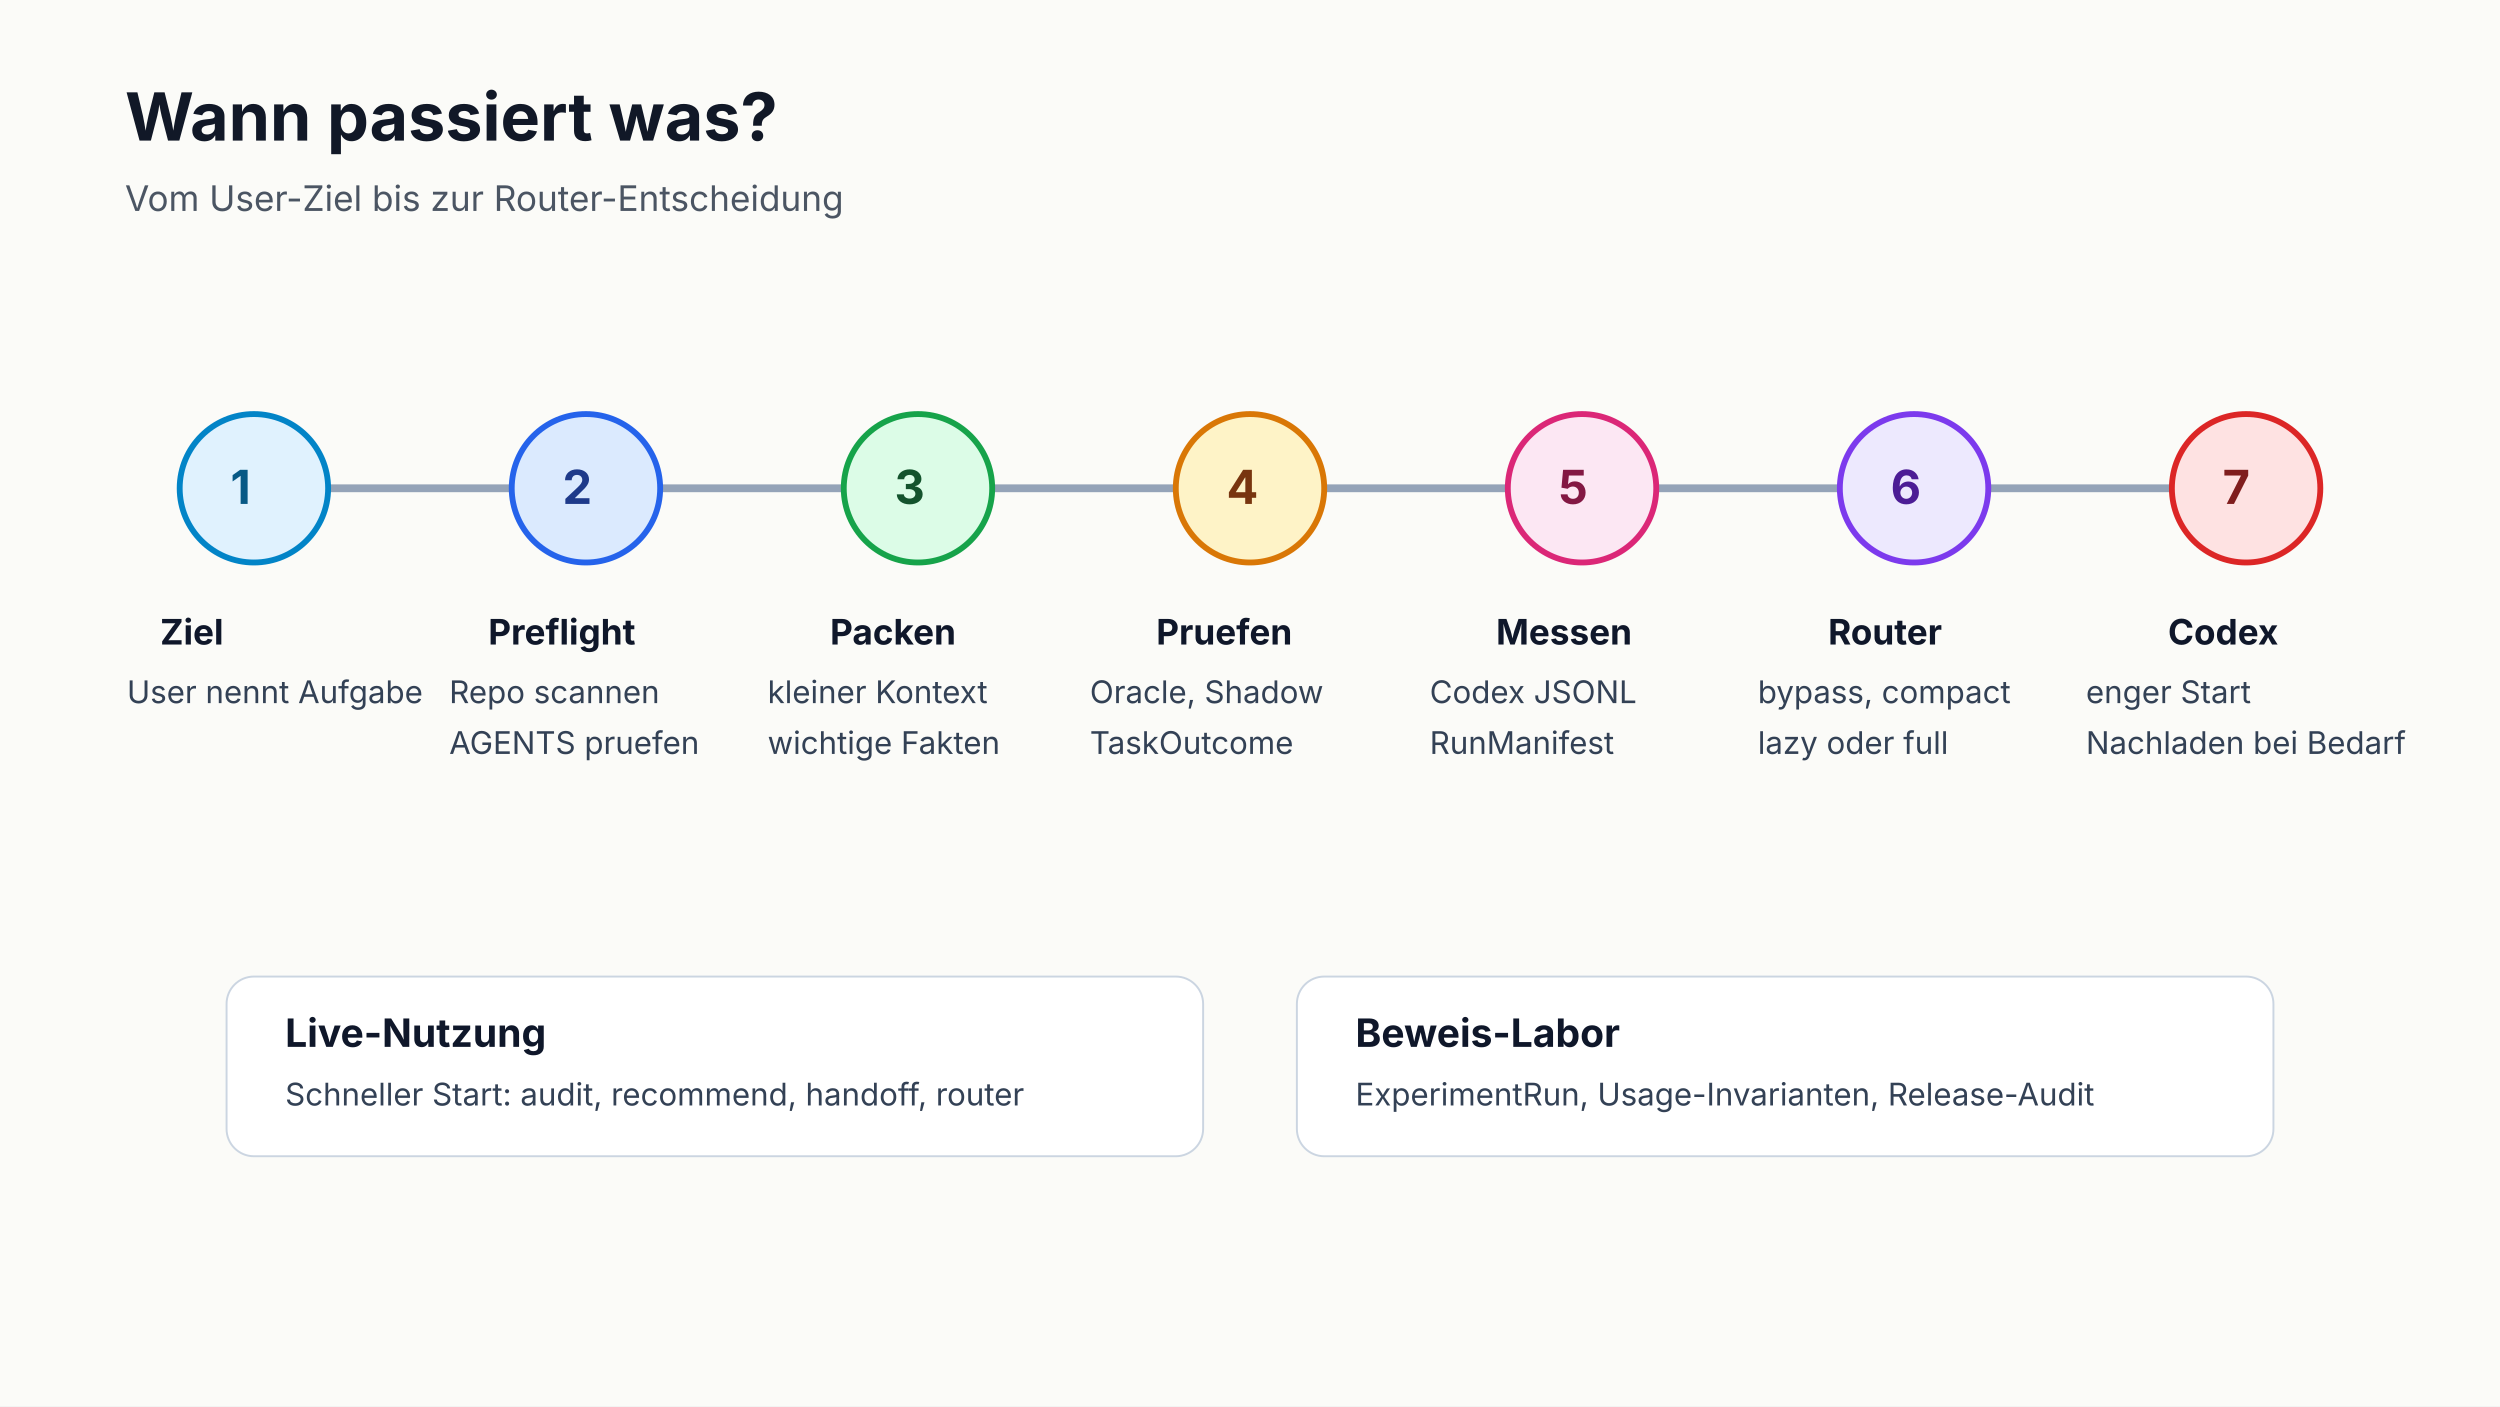
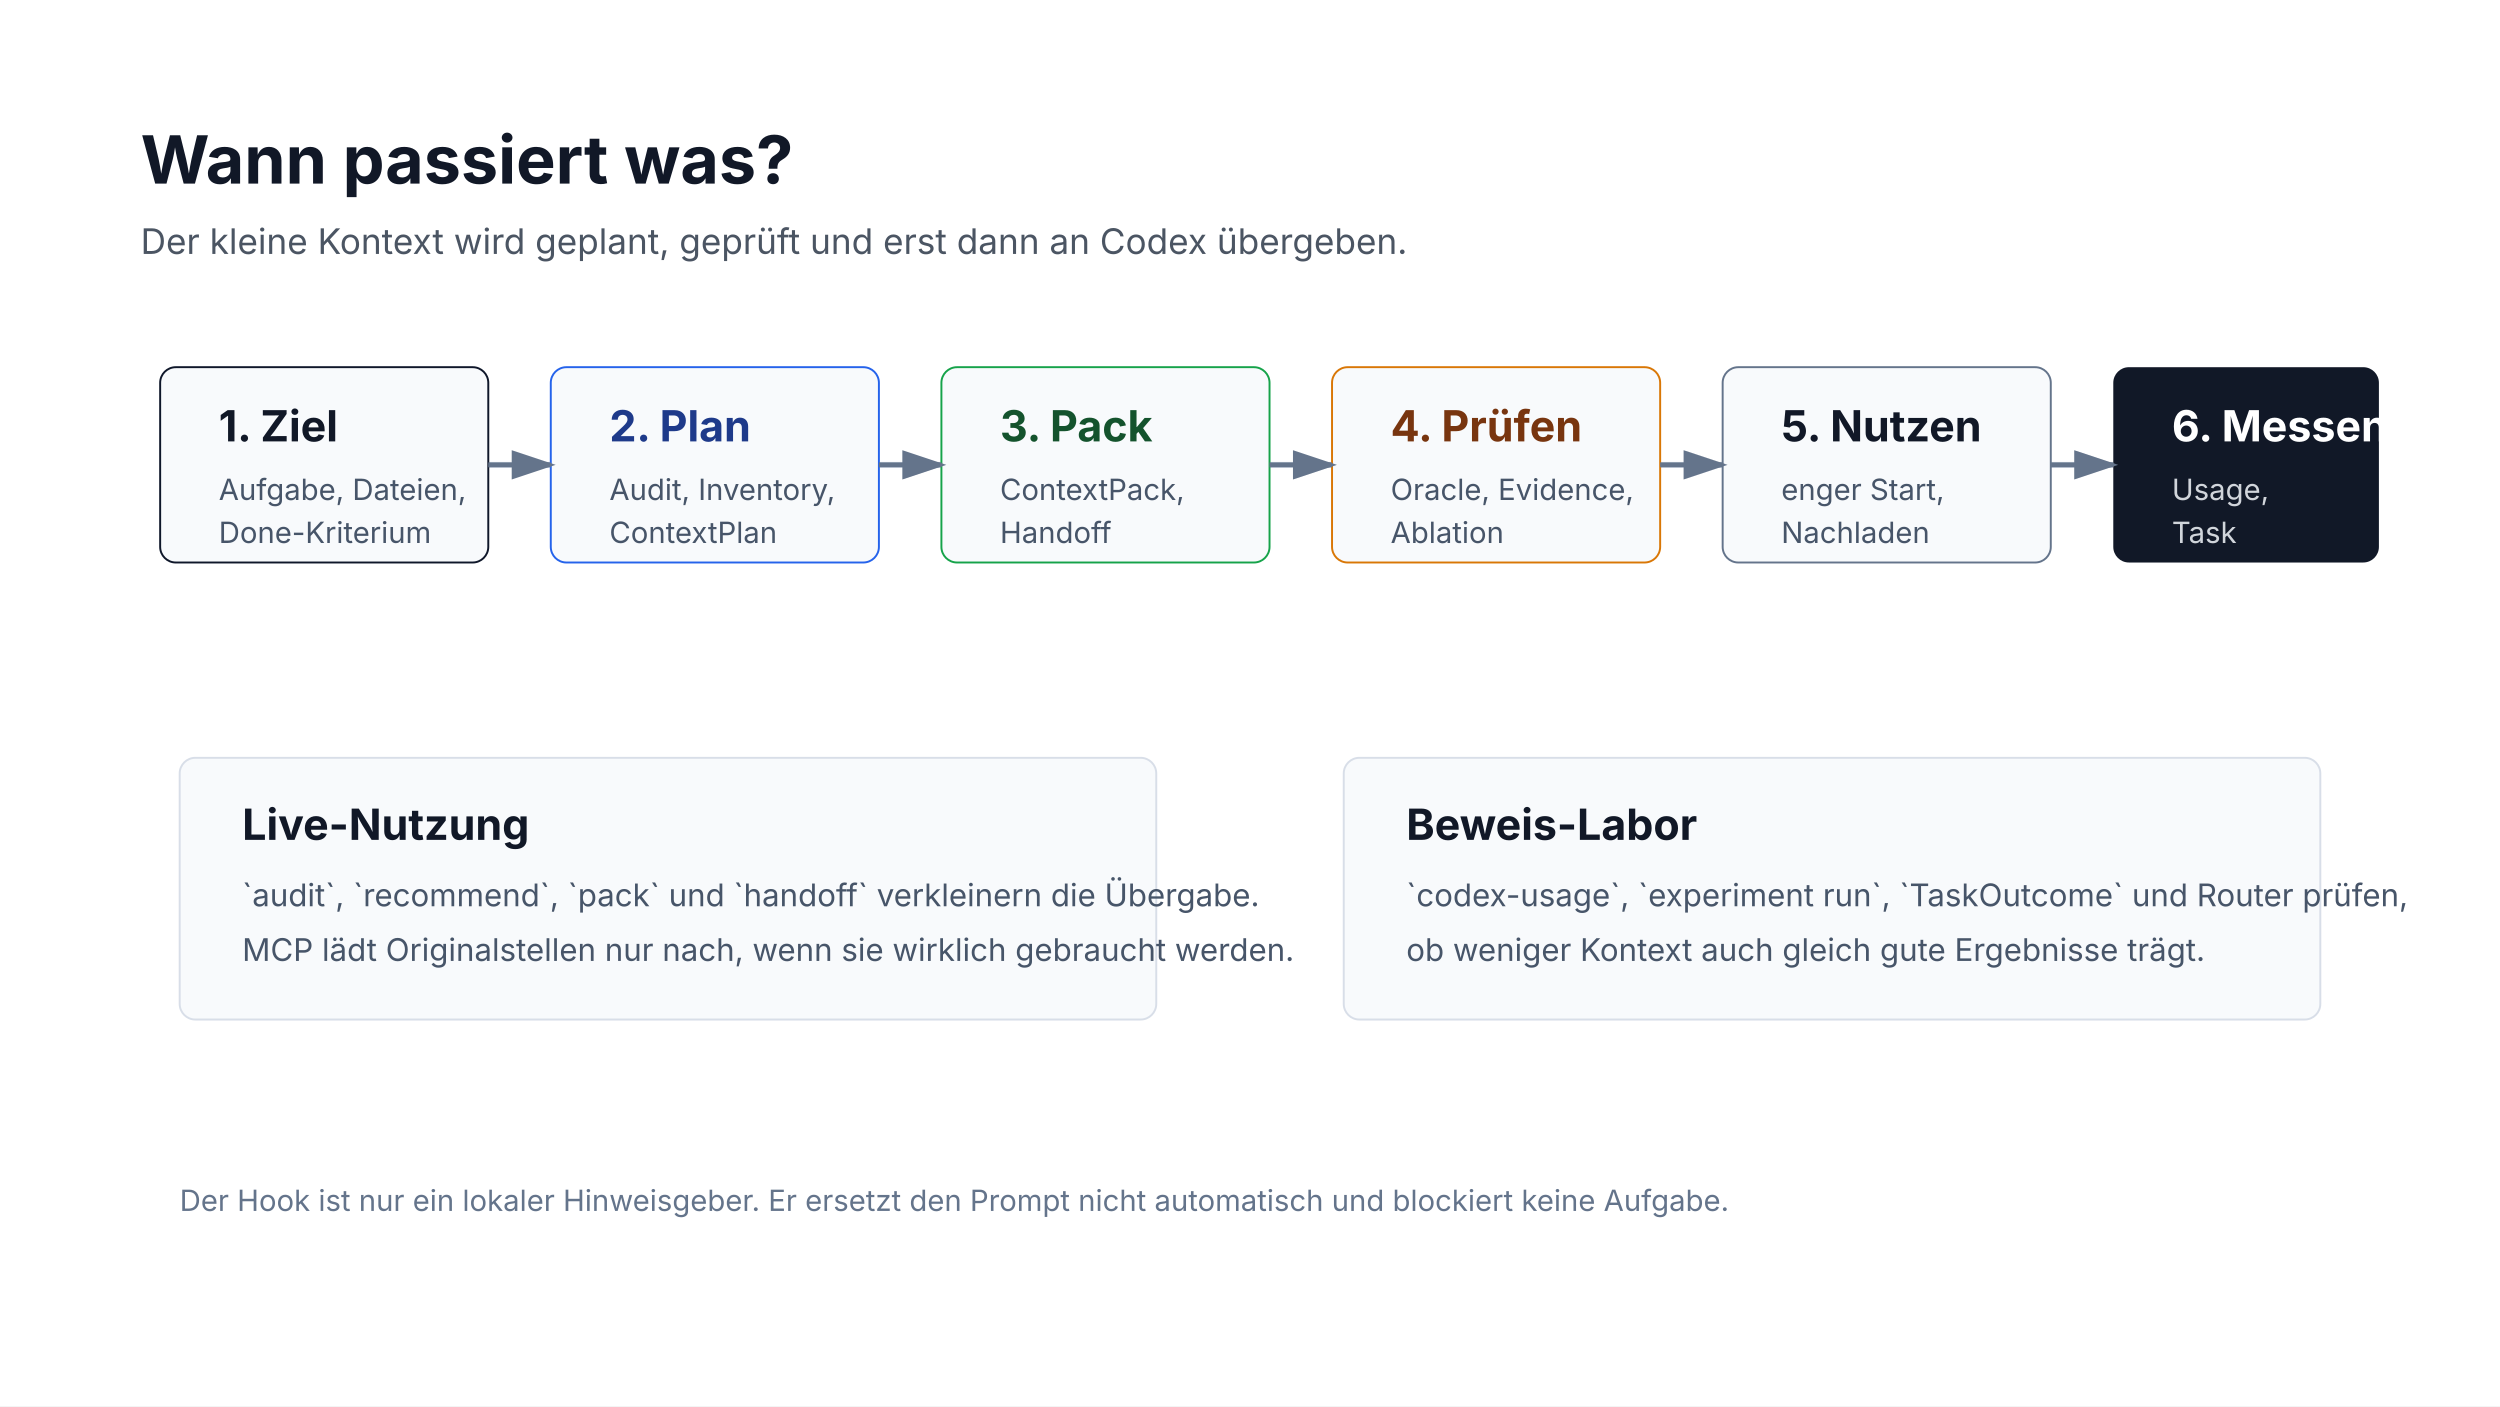
<svg xmlns="http://www.w3.org/2000/svg" width="1280" height="720" viewBox="0 0 1280 720" role="img" aria-labelledby="title desc">
-   <rect width="1280" height="720" fill="#fbfbf8" />
-   <text x="64" y="72" font-family="Inter, Arial, sans-serif" font-size="34" font-weight="700" fill="#111827">Wann passiert was?</text>
-   <text x="64" y="108" font-family="Inter, Arial, sans-serif" font-size="18" fill="#4b5563">Vom User-Ziel bis zur Router-Entscheidung</text>
-   <g font-family="Inter, Arial, sans-serif" font-size="16">
-     <line x1="130" y1="250" x2="1150" y2="250" stroke="#94a3b8" stroke-width="4" />
+   <rect width="1280" height="720" fill="#ffffff" />
+   <g font-family="Inter, Arial, sans-serif">
+     <text x="72" y="94" font-size="34" font-weight="700" fill="#111827">Wann passiert was?</text>
+     <text x="72" y="130" font-size="18" fill="#4b5563">Der kleine Kontext wird geplant, geprüft und erst dann an Codex übergeben.</text>
+     <line x1="118" y1="238" x2="1162" y2="238" stroke="#cbd5e1" stroke-width="3" />
    <g>
-       <circle cx="130" cy="250" r="38" fill="#e0f2fe" stroke="#0284c7" stroke-width="3" />
-       <text x="118" y="258" font-size="24" font-weight="700" fill="#075985">1</text>
-       <text x="82" y="330" font-size="18" font-weight="700" fill="#0f172a">Ziel</text>
-       <text x="65" y="360" fill="#334155">User nennt Aufgabe</text>
+       <rect x="82" y="188" width="168" height="100" rx="8" fill="#f8fafc" stroke="#0f172a" />
+       <text x="112" y="226" font-size="22" font-weight="700" fill="#111827">1. Ziel</text>
+       <text x="112" y="256" font-size="15" fill="#475569">Aufgabe, Dateien,</text>
+       <text x="112" y="278" font-size="15" fill="#475569">Done-Kriterium</text>
    </g>
    <g>
-       <circle cx="300" cy="250" r="38" fill="#dbeafe" stroke="#2563eb" stroke-width="3" />
-       <text x="288" y="258" font-size="24" font-weight="700" fill="#1e3a8a">2</text>
-       <text x="250" y="330" font-size="18" font-weight="700" fill="#0f172a">Preflight</text>
-       <text x="230" y="360" fill="#334155">Repo scannen</text>
-       <text x="230" y="386" fill="#334155">AGENTS pruefen</text>
+       <rect x="282" y="188" width="168" height="100" rx="8" fill="#f8fafc" stroke="#2563eb" />
+       <text x="312" y="226" font-size="22" font-weight="700" fill="#1e3a8a">2. Plan</text>
+       <text x="312" y="256" font-size="15" fill="#475569">Audit, Inventory,</text>
+       <text x="312" y="278" font-size="15" fill="#475569">ContextPlan</text>
    </g>
    <g>
-       <circle cx="470" cy="250" r="38" fill="#dcfce7" stroke="#16a34a" stroke-width="3" />
-       <text x="458" y="258" font-size="24" font-weight="700" fill="#14532d">3</text>
-       <text x="425" y="330" font-size="18" font-weight="700" fill="#0f172a">Packen</text>
-       <text x="393" y="360" fill="#334155">kleiner Kontext</text>
-       <text x="393" y="386" fill="#334155">wichtige Fakten</text>
+       <rect x="482" y="188" width="168" height="100" rx="8" fill="#f8fafc" stroke="#16a34a" />
+       <text x="512" y="226" font-size="22" font-weight="700" fill="#14532d">3. Pack</text>
+       <text x="512" y="256" font-size="15" fill="#475569">ContextPack,</text>
+       <text x="512" y="278" font-size="15" fill="#475569">Handoff</text>
    </g>
    <g>
-       <circle cx="640" cy="250" r="38" fill="#fef3c7" stroke="#d97706" stroke-width="3" />
-       <text x="628" y="258" font-size="24" font-weight="700" fill="#78350f">4</text>
-       <text x="592" y="330" font-size="18" font-weight="700" fill="#0f172a">Pruefen</text>
-       <text x="558" y="360" fill="#334155">Oracle, Shadow</text>
-       <text x="558" y="386" fill="#334155">TaskOutcome</text>
+       <rect x="682" y="188" width="168" height="100" rx="8" fill="#f8fafc" stroke="#d97706" />
+       <text x="712" y="226" font-size="22" font-weight="700" fill="#78350f">4. Prüfen</text>
+       <text x="712" y="256" font-size="15" fill="#475569">Oracle, Evidence,</text>
+       <text x="712" y="278" font-size="15" fill="#475569">Ablation</text>
    </g>
    <g>
-       <circle cx="810" cy="250" r="38" fill="#fce7f3" stroke="#db2777" stroke-width="3" />
-       <text x="798" y="258" font-size="24" font-weight="700" fill="#831843">5</text>
-       <text x="766" y="330" font-size="18" font-weight="700" fill="#0f172a">Messen</text>
-       <text x="732" y="360" fill="#334155">Codex JSONL</text>
-       <text x="732" y="386" fill="#334155">RunManifest</text>
+       <rect x="882" y="188" width="168" height="100" rx="8" fill="#f8fafc" stroke="#64748b" />
+       <text x="912" y="226" font-size="22" font-weight="700" fill="#111827">5. Nutzen</text>
+       <text x="912" y="256" font-size="15" fill="#475569">enger Start,</text>
+       <text x="912" y="278" font-size="15" fill="#475569">Nachladen</text>
    </g>
    <g>
-       <circle cx="980" cy="250" r="38" fill="#ede9fe" stroke="#7c3aed" stroke-width="3" />
-       <text x="968" y="258" font-size="24" font-weight="700" fill="#4c1d95">6</text>
-       <text x="936" y="330" font-size="18" font-weight="700" fill="#0f172a">Router</text>
-       <text x="900" y="360" fill="#334155">bypass, compact</text>
-       <text x="900" y="386" fill="#334155">lazy oder full</text>
+       <rect x="1082" y="188" width="136" height="100" rx="8" fill="#111827" />
+       <text x="1112" y="226" font-size="22" font-weight="700" fill="#ffffff">6. Messen</text>
+       <text x="1112" y="256" font-size="15" fill="#d1d5db">Usage,</text>
+       <text x="1112" y="278" font-size="15" fill="#d1d5db">Task</text>
    </g>
-     <g>
-       <circle cx="1150" cy="250" r="38" fill="#fee2e2" stroke="#dc2626" stroke-width="3" />
-       <text x="1138" y="258" font-size="24" font-weight="700" fill="#7f1d1d">7</text>
-       <text x="1110" y="330" font-size="18" font-weight="700" fill="#0f172a">Codex</text>
-       <text x="1068" y="360" fill="#334155">enger Start</text>
-       <text x="1068" y="386" fill="#334155">Nachladen bei Bedarf</text>
-     </g>
-     <rect x="116" y="500" width="500" height="92" rx="14" fill="#ffffff" stroke="#cbd5e1" />
-     <text x="146" y="536" font-size="20" font-weight="700" fill="#0f172a">Live-Nutzung</text>
-     <text x="146" y="566" fill="#334155">Schneller Start: audit, recommend, handoff, router</text>
-     <rect x="664" y="500" width="500" height="92" rx="14" fill="#ffffff" stroke="#cbd5e1" />
-     <text x="694" y="536" font-size="20" font-weight="700" fill="#0f172a">Beweis-Labor</text>
-     <text x="694" y="566" fill="#334155">ExperimentRun, Usage-Invarianten, Release-Audit</text>
+     <path d="M250 238 H282" stroke="#64748b" stroke-width="2.5" marker-end="url(#arrow)" />
+     <path d="M450 238 H482" stroke="#64748b" stroke-width="2.5" marker-end="url(#arrow)" />
+     <path d="M650 238 H682" stroke="#64748b" stroke-width="2.5" marker-end="url(#arrow)" />
+     <path d="M850 238 H882" stroke="#64748b" stroke-width="2.5" marker-end="url(#arrow)" />
+     <path d="M1050 238 H1082" stroke="#64748b" stroke-width="2.5" marker-end="url(#arrow)" />
+     <rect x="92" y="388" width="500" height="134" rx="8" fill="#f8fafc" stroke="#d8dee8" />
+     <text x="124" y="430" font-size="22" font-weight="700" fill="#111827">Live-Nutzung</text>
+     <text x="124" y="464" font-size="16" fill="#475569">`audit`, `recommend`, `pack` und `handoff` verkleinern die Übergabe.</text>
+     <text x="124" y="492" font-size="16" fill="#475569">MCP lädt Originalstellen nur nach, wenn sie wirklich gebraucht werden.</text>
+     <rect x="688" y="388" width="500" height="134" rx="8" fill="#f8fafc" stroke="#d8dee8" />
+     <text x="720" y="430" font-size="22" font-weight="700" fill="#111827">Beweis-Labor</text>
+     <text x="720" y="464" font-size="16" fill="#475569">`codex-usage`, `experiment run`, `TaskOutcome` und Router prüfen,</text>
+     <text x="720" y="492" font-size="16" fill="#475569">ob weniger Kontext auch gleich gute Ergebnisse trägt.</text>
+     <text x="92" y="620" font-size="15" fill="#64748b">Der Hook ist nur ein lokaler Hinweisgeber. Er ersetzt den Prompt nicht automatisch und blockiert keine Aufgabe.</text>
  </g>
+   <defs>
+     <marker id="arrow" markerWidth="10" markerHeight="10" refX="8" refY="3" orient="auto" markerUnits="strokeWidth">
+       <path d="M0,0 L0,6 L9,3 z" fill="#64748b" />
+     </marker>
+   </defs>
</svg>
